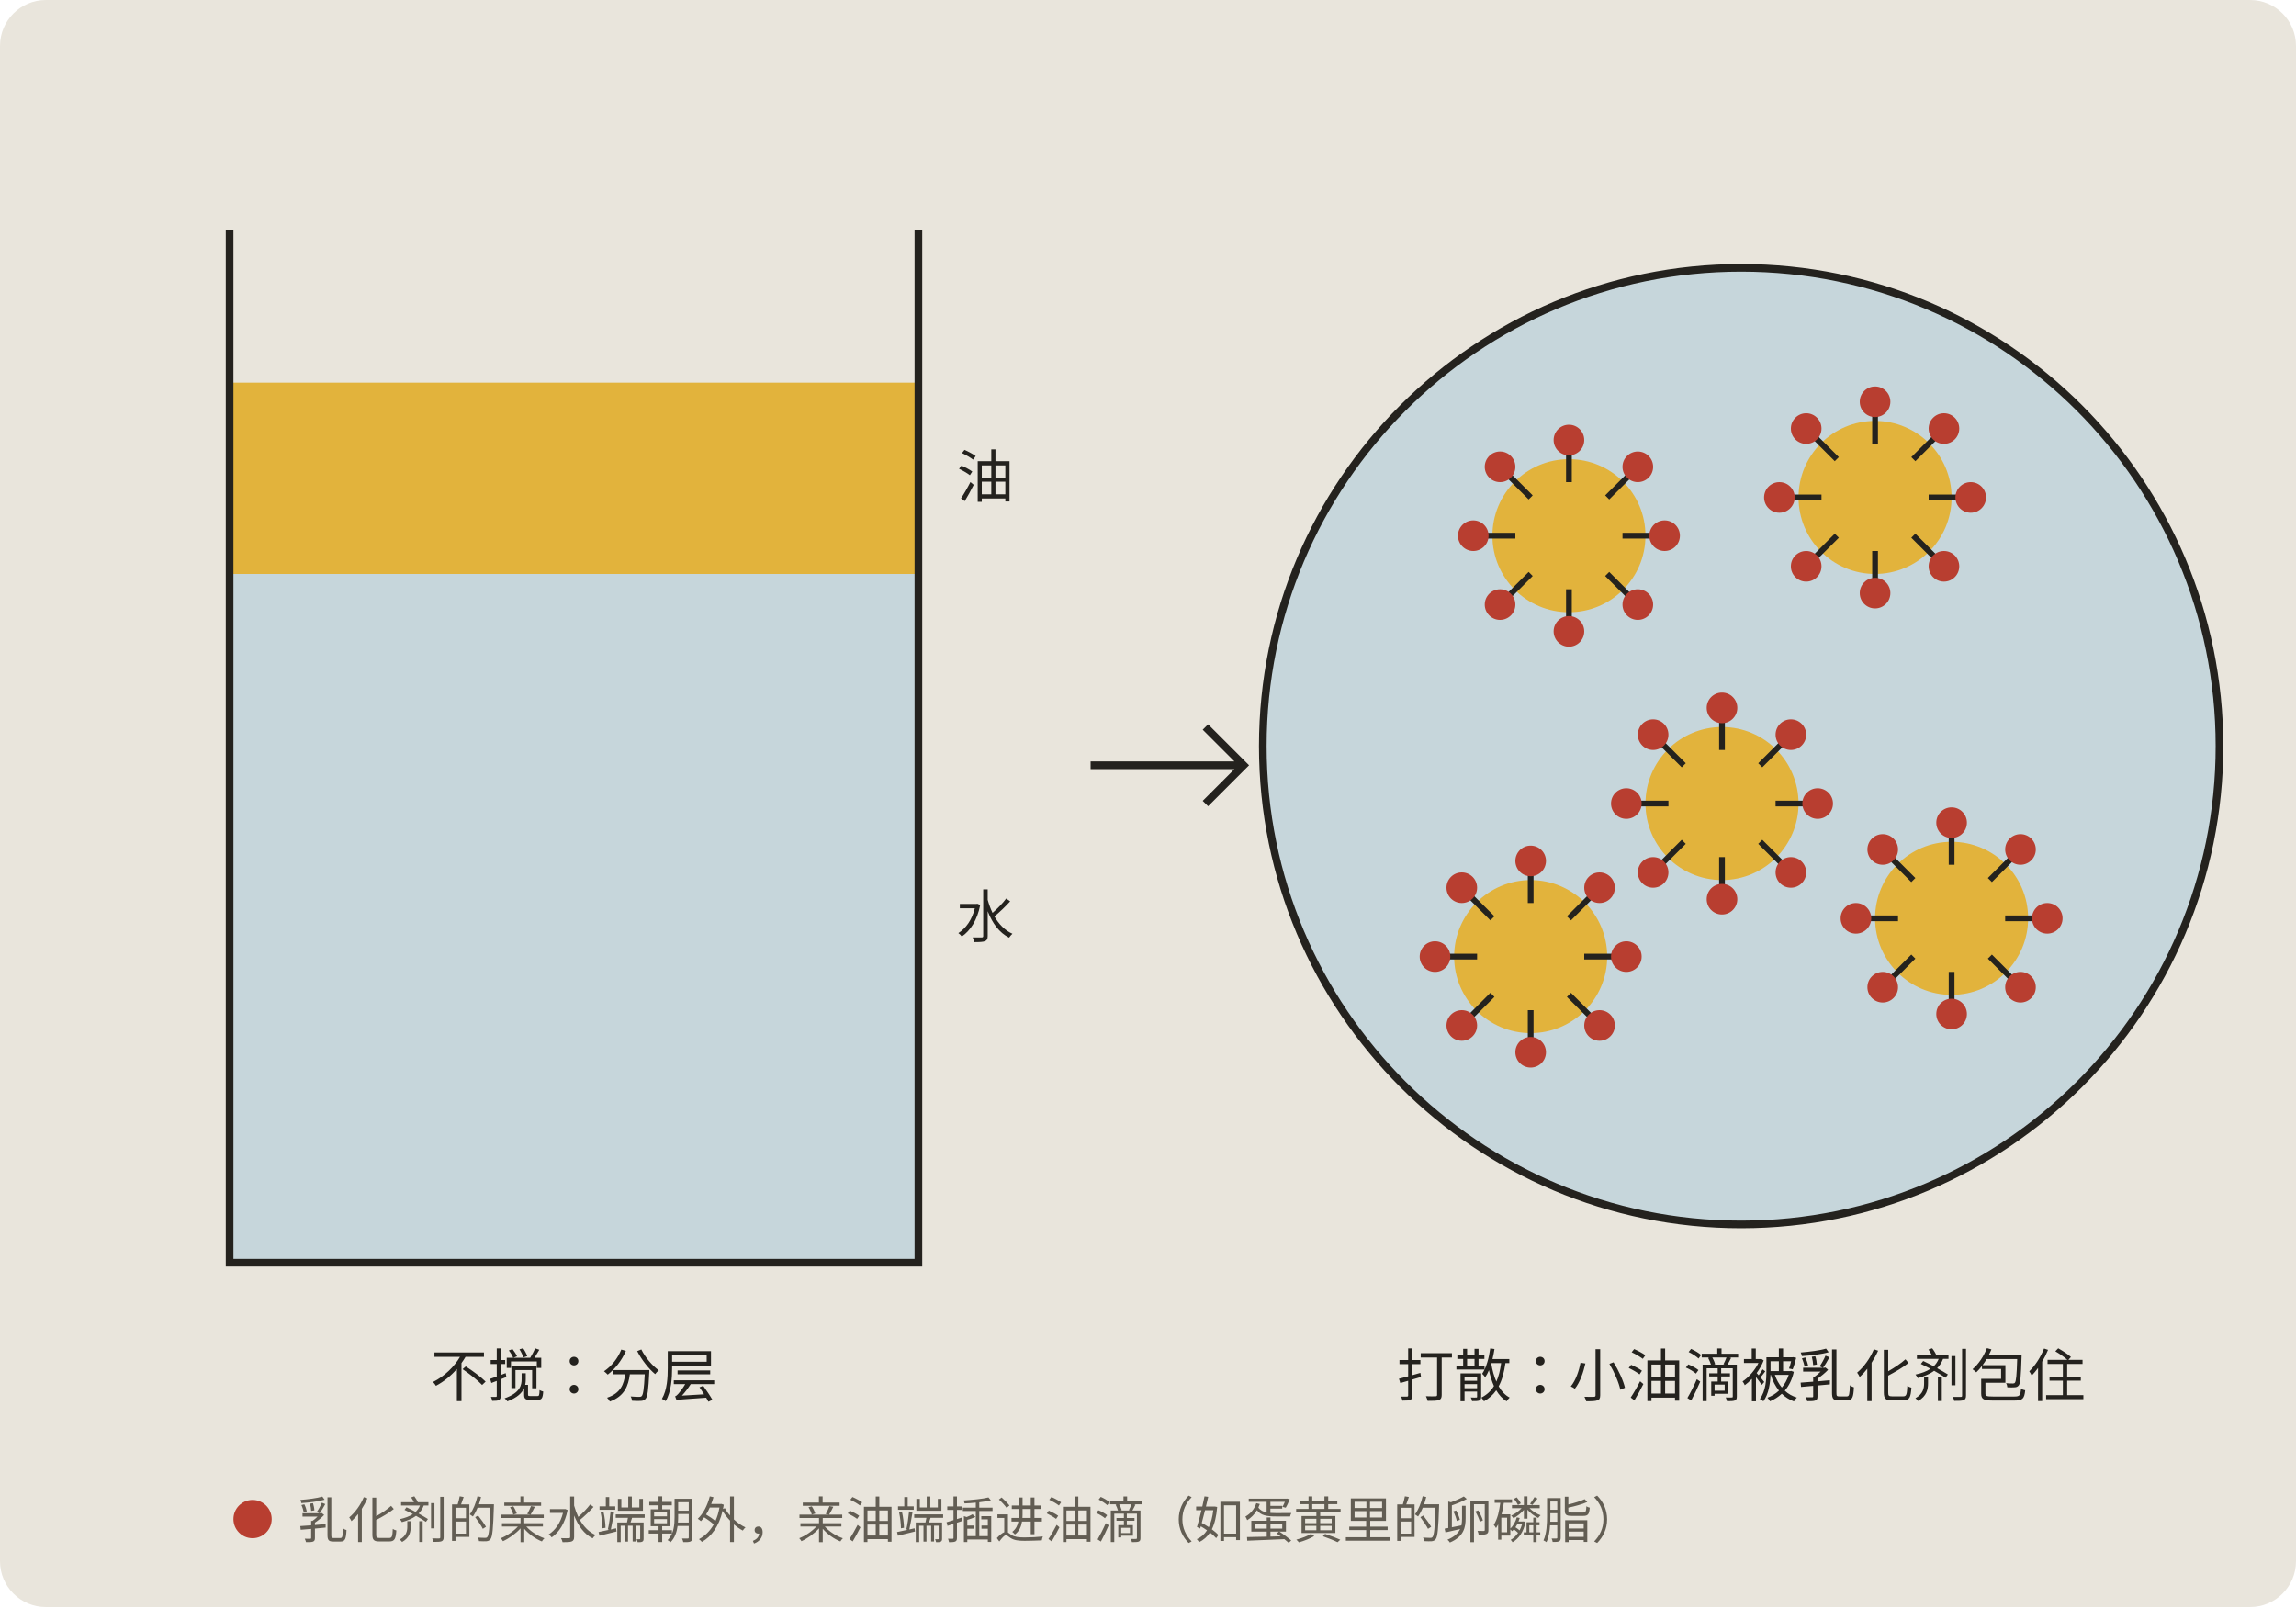
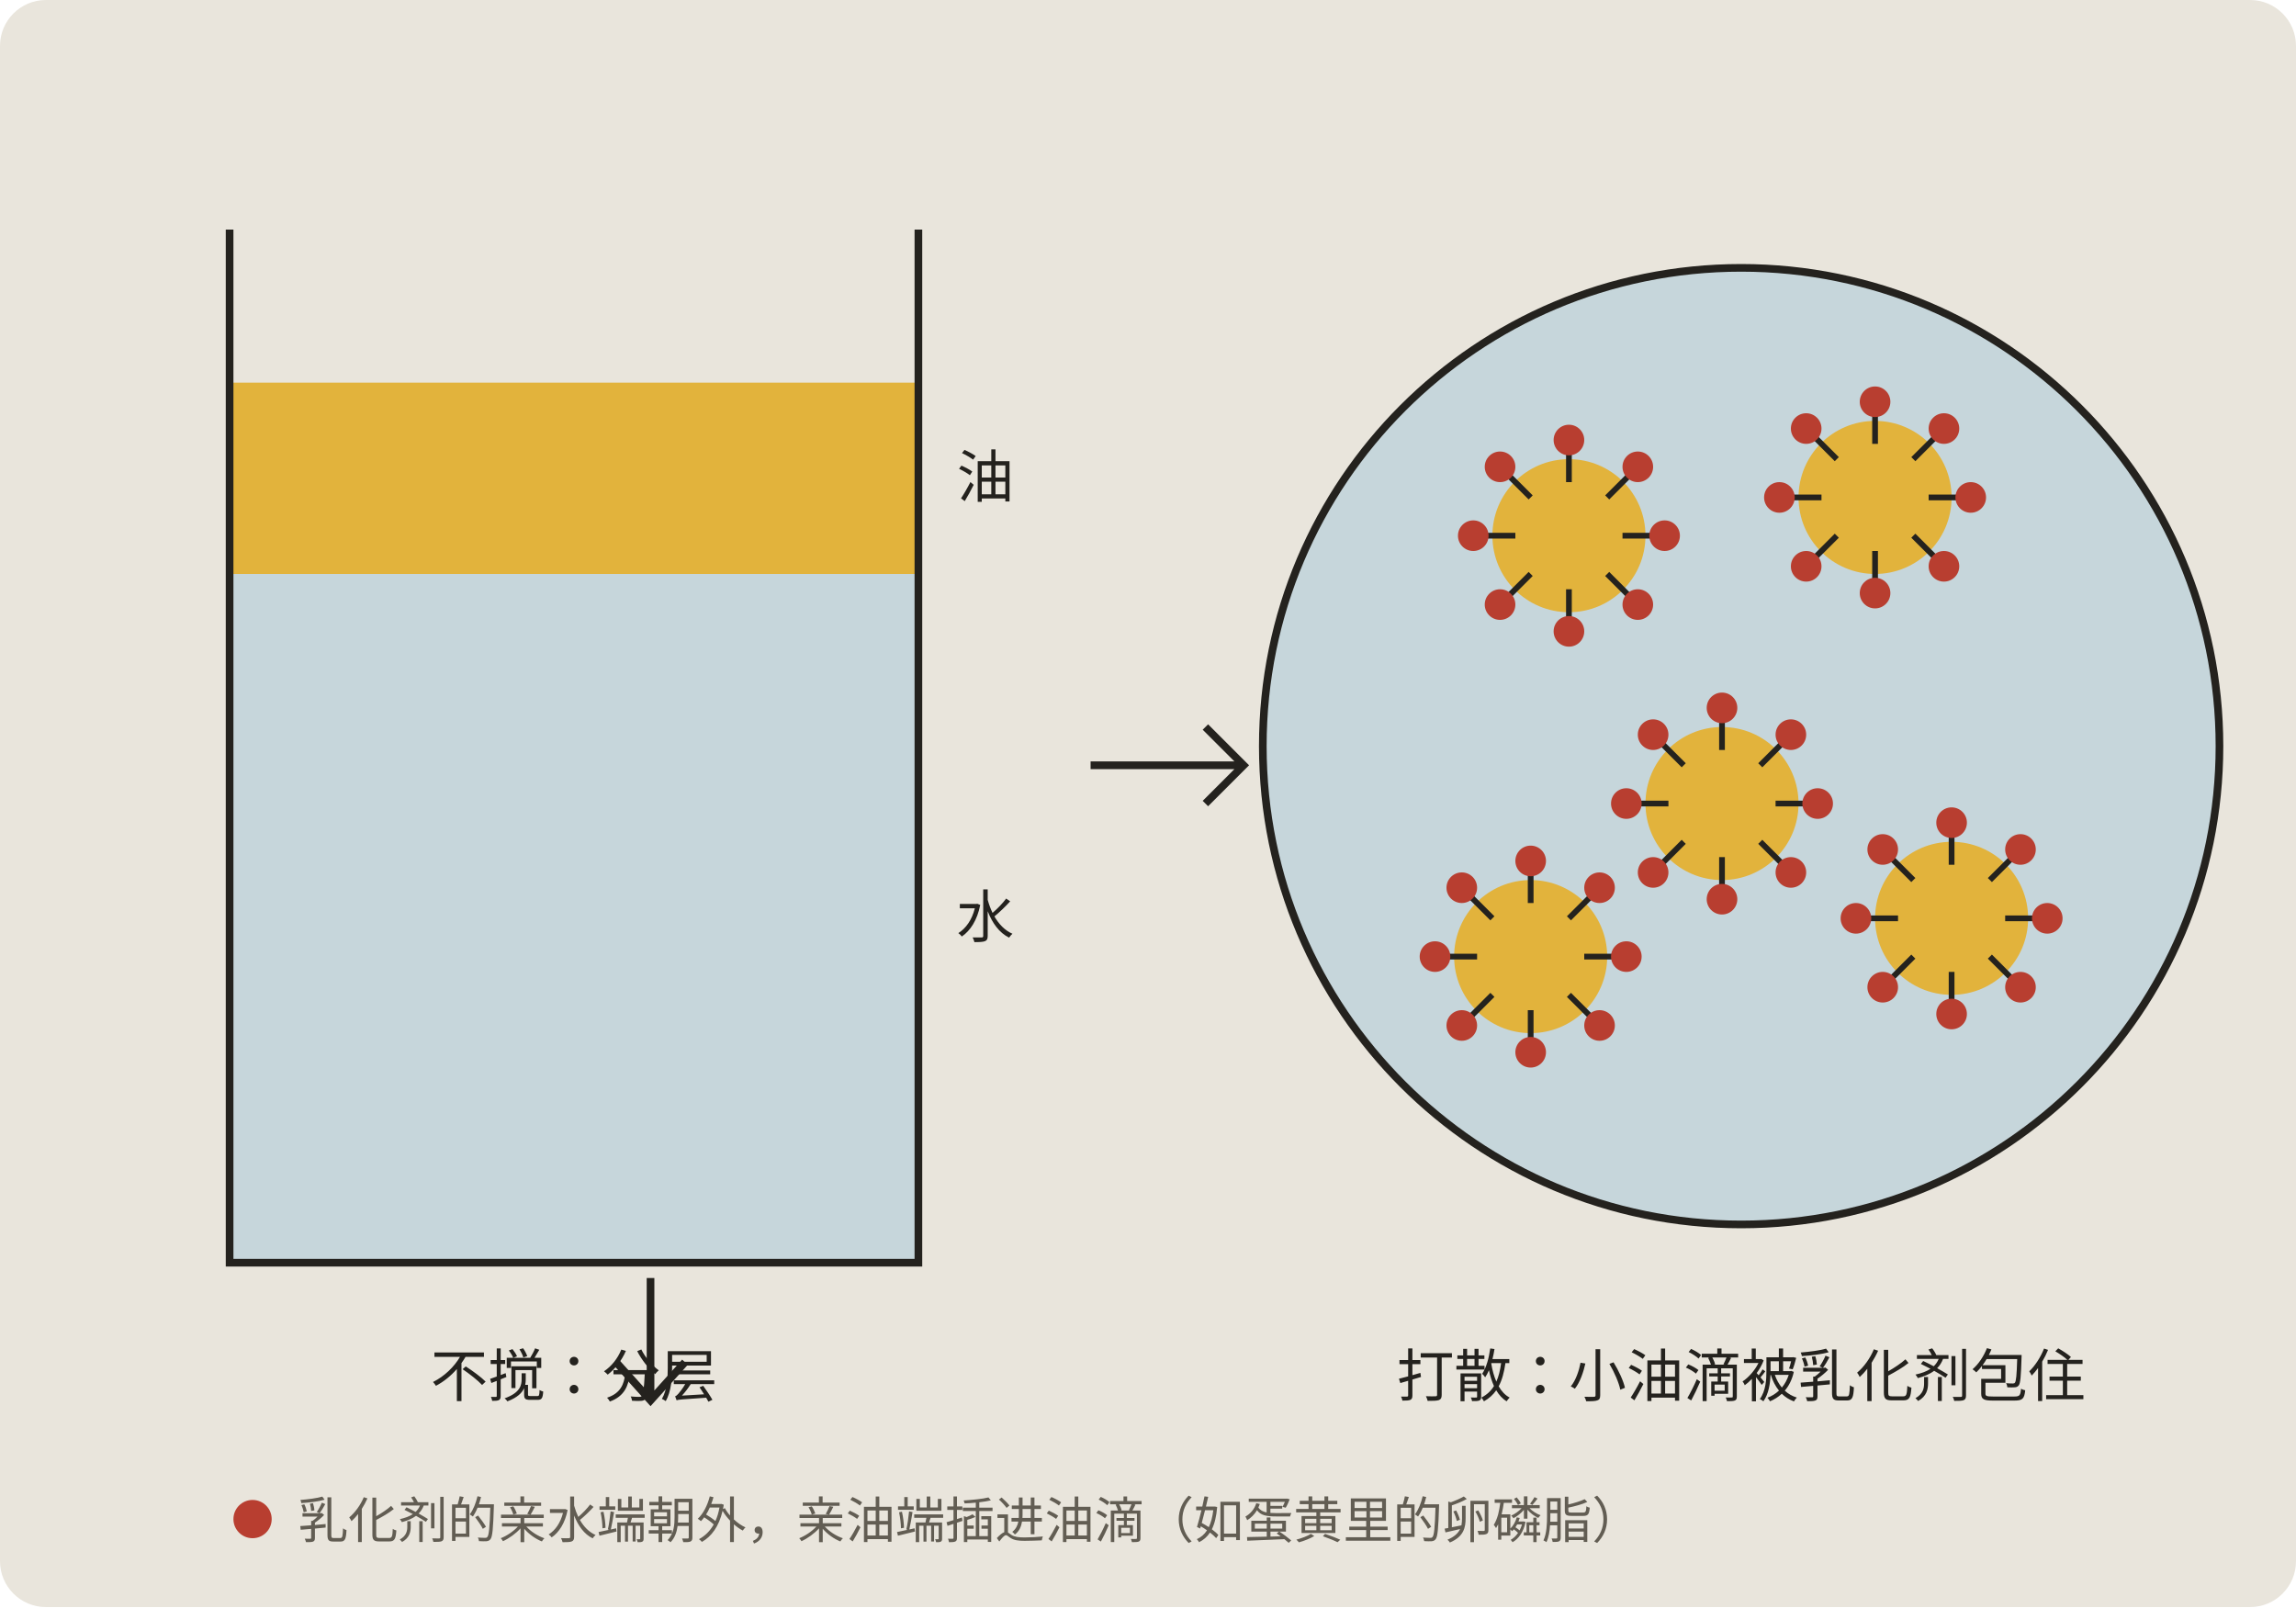
- <svg xmlns="http://www.w3.org/2000/svg" viewBox="0 0 600 420" role="img" aria-labelledby="t d">
+ <svg xmlns="http://www.w3.org/2000/svg" viewBox="0 0 600 420" role="img" aria-labelledby="t d" data-narrow="340 706">
  <style>
    .bg { fill: var(--surface, #e9e5dc); }
    .water { fill: #9cc3d9; fill-opacity: .45; }
    .oil { fill: #e2b33c; }
    .line { stroke: var(--text, #24221e); stroke-width: 2; fill: none; }
    .label { font: 15px "Source Han Sans SC", "PingFang SC", sans-serif; fill: var(--text, #24221e); }
    .muted { fill: var(--muted, #625d53); font-size: 13px; }
    .head { fill: var(--primary, #b83e30); }
    .tail { stroke: var(--text, #24221e); stroke-width: 1.5; }
  </style>
  <defs>
    <g id="drop">
      <circle class="oil" r="20" />
      <g>
        <line class="tail" x1="0" y1="-14" x2="0" y2="-22" />
        <circle class="head" cx="0" cy="-25" r="4" />
        <line class="tail" x1="14" y1="0" x2="22" y2="0" />
        <circle class="head" cx="25" cy="0" r="4" />
        <line class="tail" x1="0" y1="14" x2="0" y2="22" />
        <circle class="head" cx="0" cy="25" r="4" />
        <line class="tail" x1="-14" y1="0" x2="-22" y2="0" />
        <circle class="head" cx="-25" cy="0" r="4" />
        <line class="tail" x1="10" y1="-10" x2="16" y2="-16" />
        <circle class="head" cx="18" cy="-18" r="4" />
        <line class="tail" x1="10" y1="10" x2="16" y2="16" />
        <circle class="head" cx="18" cy="18" r="4" />
        <line class="tail" x1="-10" y1="10" x2="-16" y2="16" />
        <circle class="head" cx="-18" cy="18" r="4" />
        <line class="tail" x1="-10" y1="-10" x2="-16" y2="-16" />
        <circle class="head" cx="-18" cy="-18" r="4" />
      </g>
    </g>
  </defs>
  <rect class="bg" width="600" height="420" rx="12" />
-   <g transform="translate(60 60)">
+   <g transform="translate(60 60)" data-narrow="-10 -44">
    <path class="water" d="M0 90 H180 V270 H0 Z" />
    <path class="oil" d="M0 40 H180 V90 H0 Z" />
    <path class="line" d="M0 0 V270 H180 V0" />
    <text class="label" x="190" y="70">油</text>
    <text class="label" x="190" y="185">水</text>
    <text class="label" x="90" y="305" text-anchor="middle">不搅：分层</text>
  </g>
-   <path class="line" d="M285 200 H325 M315 190 L325 200 L315 210" />
-   <g transform="translate(350 60)">
+   <path class="line wide-only" d="M285 200 H325 M315 190 L325 200 L315 210" />
+   <g class="narrow-only">
+     <path class="line" d="M170 334 V366 M161 356 L170 366 L179 356" />
+   </g>
+   <g transform="translate(350 60)" data-narrow="-285 310">
    <circle class="water" cx="105" cy="135" r="125" />
    <circle class="line" cx="105" cy="135" r="125" />
    <use href="#drop" x="60" y="80" />
    <use href="#drop" x="140" y="70" />
    <use href="#drop" x="100" y="150" />
    <use href="#drop" x="50" y="190" />
    <use href="#drop" x="160" y="180" />
    <text class="label" x="105" y="305" text-anchor="middle">打散：小油滴被乳化剂包住</text>
  </g>
-   <g transform="translate(60 402)">
-     <circle class="head" cx="6" cy="-5" r="5" />
-     <text class="label muted" x="18" y="0">乳化剂的亲水端朝外，亲油端插进油滴（如蛋黄里的卵磷脂）</text>
+   <g class="notes">
+     <g transform="translate(60 402)">
+       <g class="key" data-key="0 -11 12 12">
+         <circle class="head" cx="6" cy="-5" r="5" />
+       </g>
+       <text class="label muted" x="18" y="0">乳化剂的亲水端朝外，亲油端插进油滴（如蛋黄里的卵磷脂）</text>
+     </g>
  </g>
</svg>
